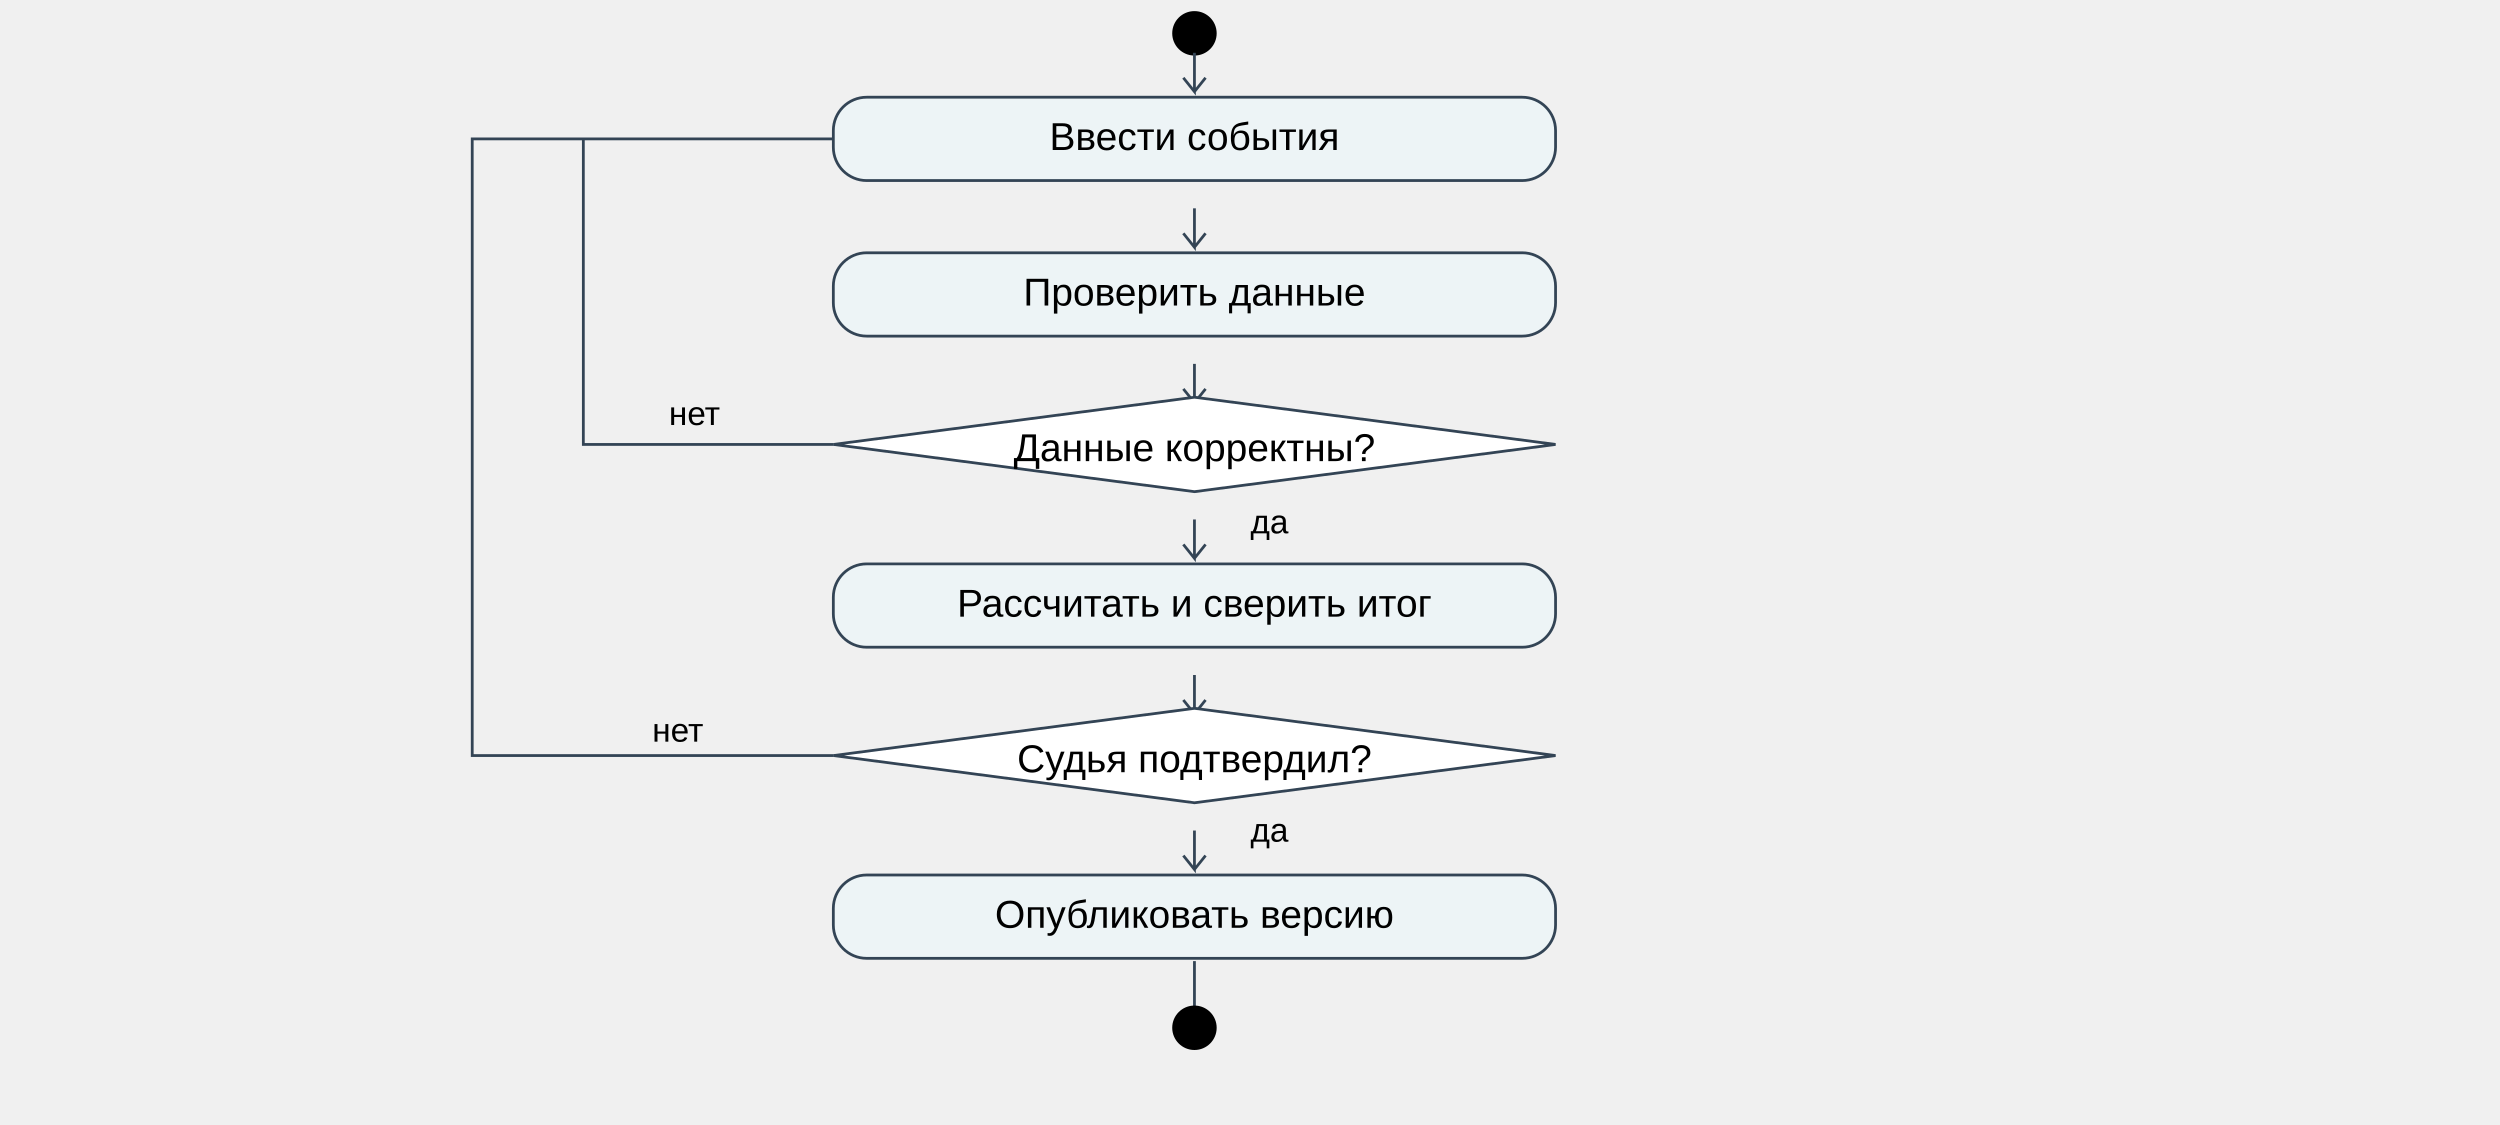
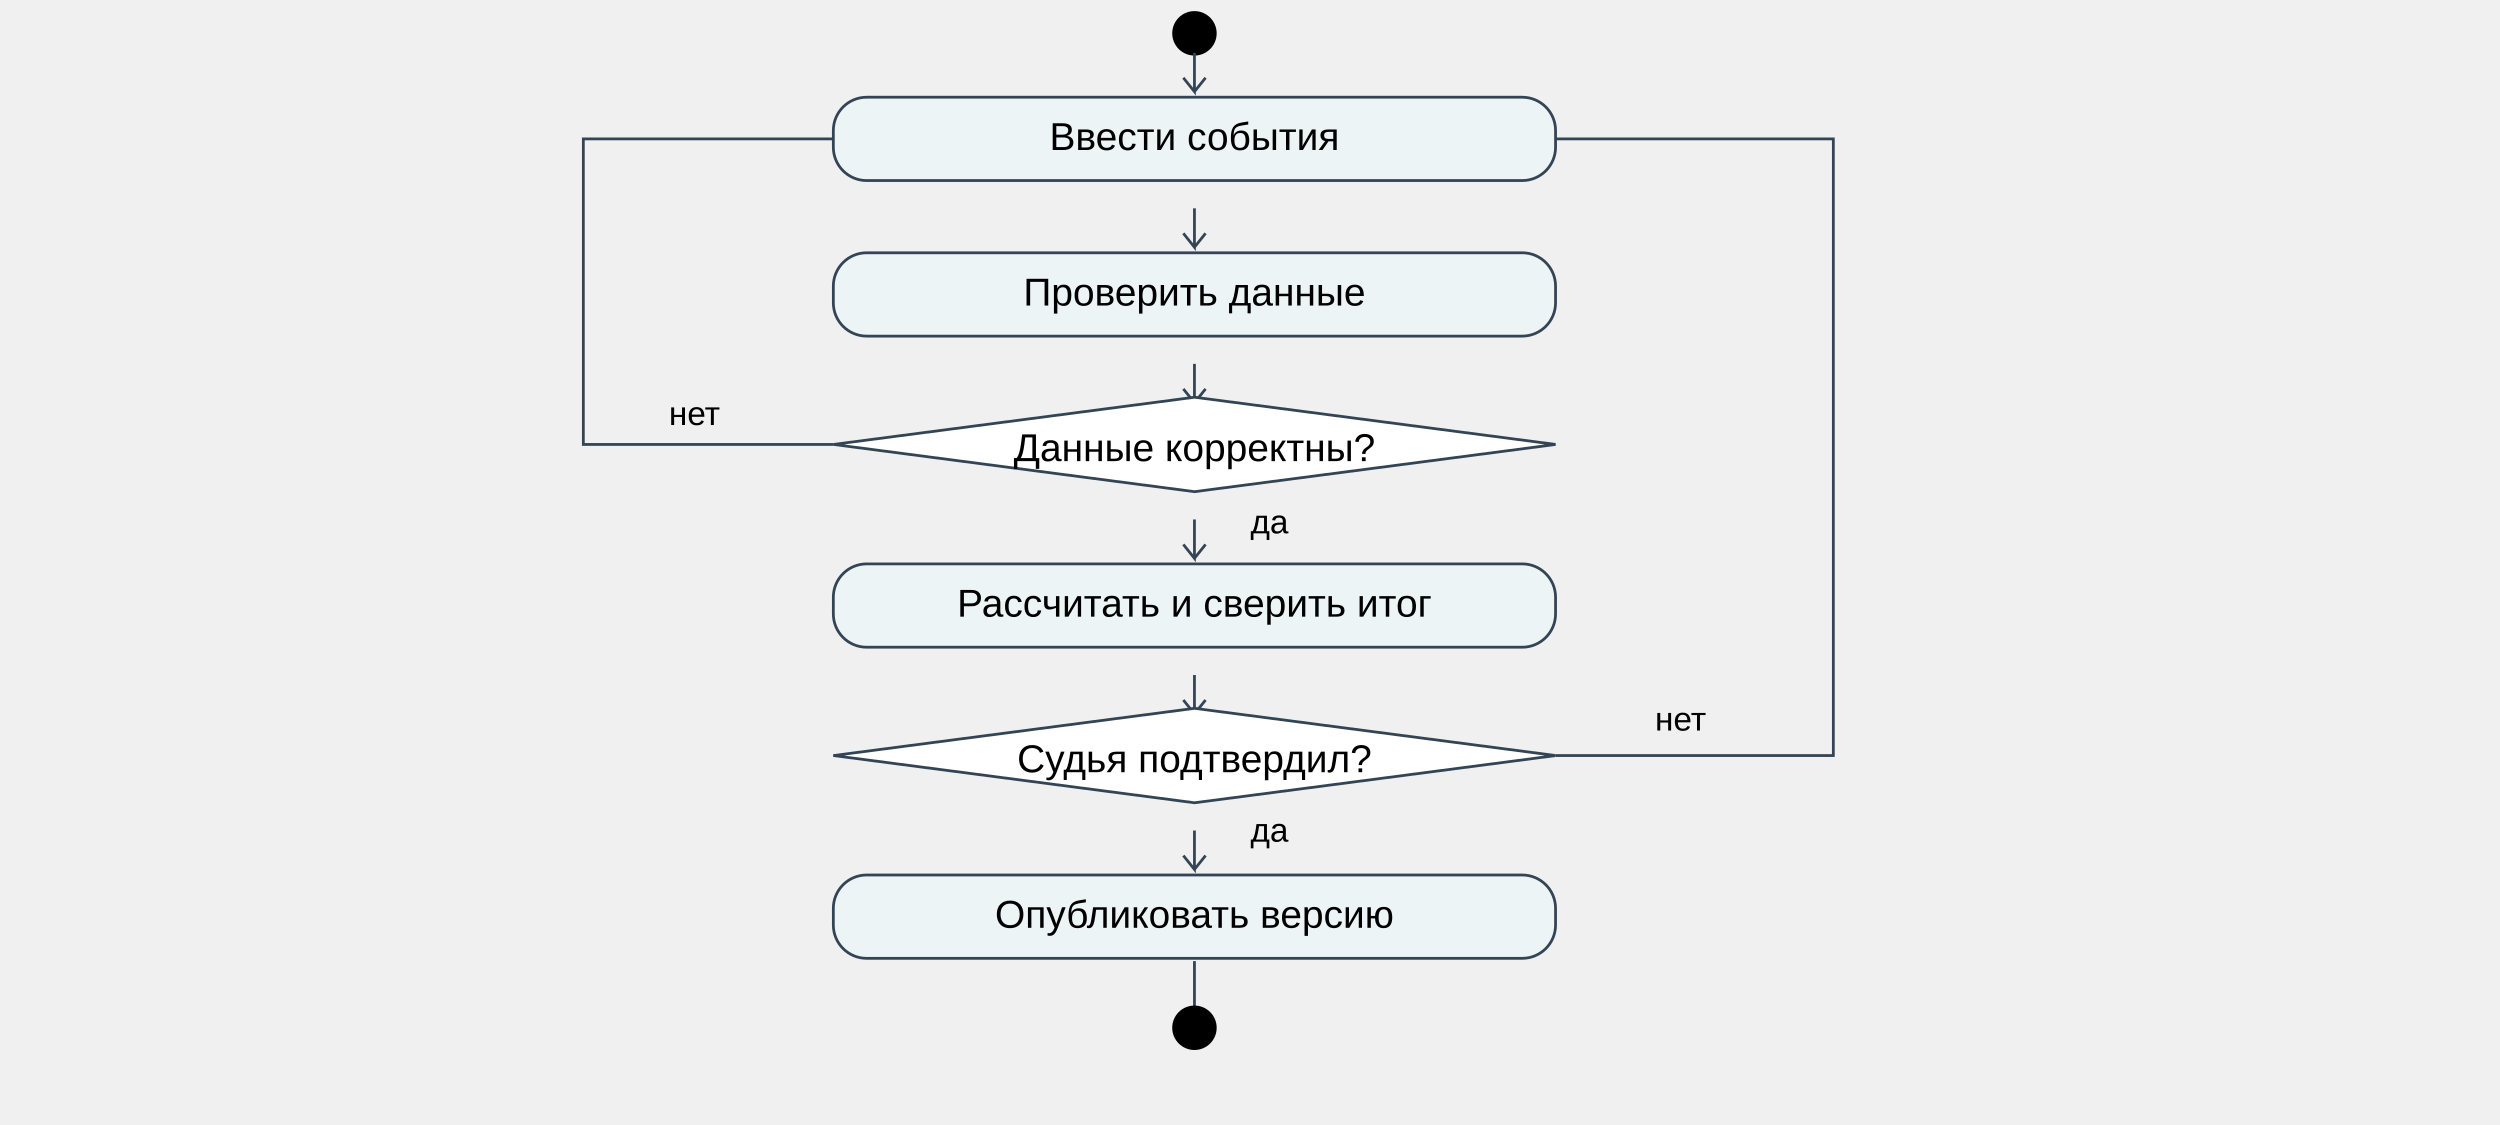
<svg xmlns="http://www.w3.org/2000/svg" viewBox="0 0 900 405" font-family="Arial" text-anchor="middle">
  <circle cx="430" cy="12" r="8" />
  <path d="M430 19v14l-4 -5m4 5l4 -5" fill="none" stroke="#345" />
  <rect x="300" y="35" width="260" height="30" rx="12" fill="#edf4f6" stroke="#345" />
-   <text x="430" y="54" font-size="14">Ввести события</text>
  <path d="M430 75v14l-4 -5m4 5l4 -5" fill="none" stroke="#345" />
  <rect x="300" y="91" width="260" height="30" rx="12" fill="#edf4f6" stroke="#345" />
-   <text x="430" y="110" font-size="14">Проверить данные</text>
  <path d="M430 131v14l-4 -5m4 5l4 -5" fill="none" stroke="#345" />
  <polygon points="300,160 430,143 560,160 430,177" fill="white" stroke="#345" />
-   <text x="430" y="166" font-size="14">Данные корректны?</text>
  <path d="M430 187v14l-4 -5m4 5l4 -5" fill="none" stroke="#345" />
  <rect x="300" y="203" width="260" height="30" rx="12" fill="#edf4f6" stroke="#345" />
-   <text x="430" y="222" font-size="14">Рассчитать и сверить итог</text>
  <path d="M430 243v14l-4 -5m4 5l4 -5" fill="none" stroke="#345" />
  <polygon points="300,272 430,255 560,272 430,289" fill="white" stroke="#345" />
-   <text x="430" y="278" font-size="14">Судья подтвердил?</text>
  <path d="M430 299v14l-4 -5m4 5l4 -5" fill="none" stroke="#345" />
  <rect x="300" y="315" width="260" height="30" rx="12" fill="#edf4f6" stroke="#345" />
-   <text x="430" y="334" font-size="14">Опубликовать версию</text>
-   <path d="M300 160H210V50H300 M300 272H170V50H300" fill="none" stroke="#345" />
-   <text x="250" y="153">нет</text>
-   <text x="244" y="267">нет</text>
-   <text x="457" y="192">да</text>
-   <text x="457" y="303">да</text>
+   <path d="M300 160H210V50H300 M560 272H660V50H560" fill="none" stroke="#345" />
  <path d="M430 346v19" stroke="#345" />
  <circle cx="430" cy="370" r="8" />
+   <text x="430.0" y="54" font-size="14">Ввести события</text>
+   <text x="430.0" y="110" font-size="14">Проверить данные</text>
+   <text x="430.0" y="166" font-size="14">Данные корректны?</text>
+   <text x="430.0" y="222" font-size="14">Рассчитать и сверить итог</text>
+   <text x="430.0" y="278" font-size="14">Судья подтвердил?</text>
+   <text x="430.0" y="334" font-size="14">Опубликовать версию</text>
+   <text x="250.0" y="153">нет</text>
+   <text x="605.0" y="263">нет</text>
+   <text x="457.0" y="192">да</text>
+   <text x="457.0" y="303">да</text>
</svg>
